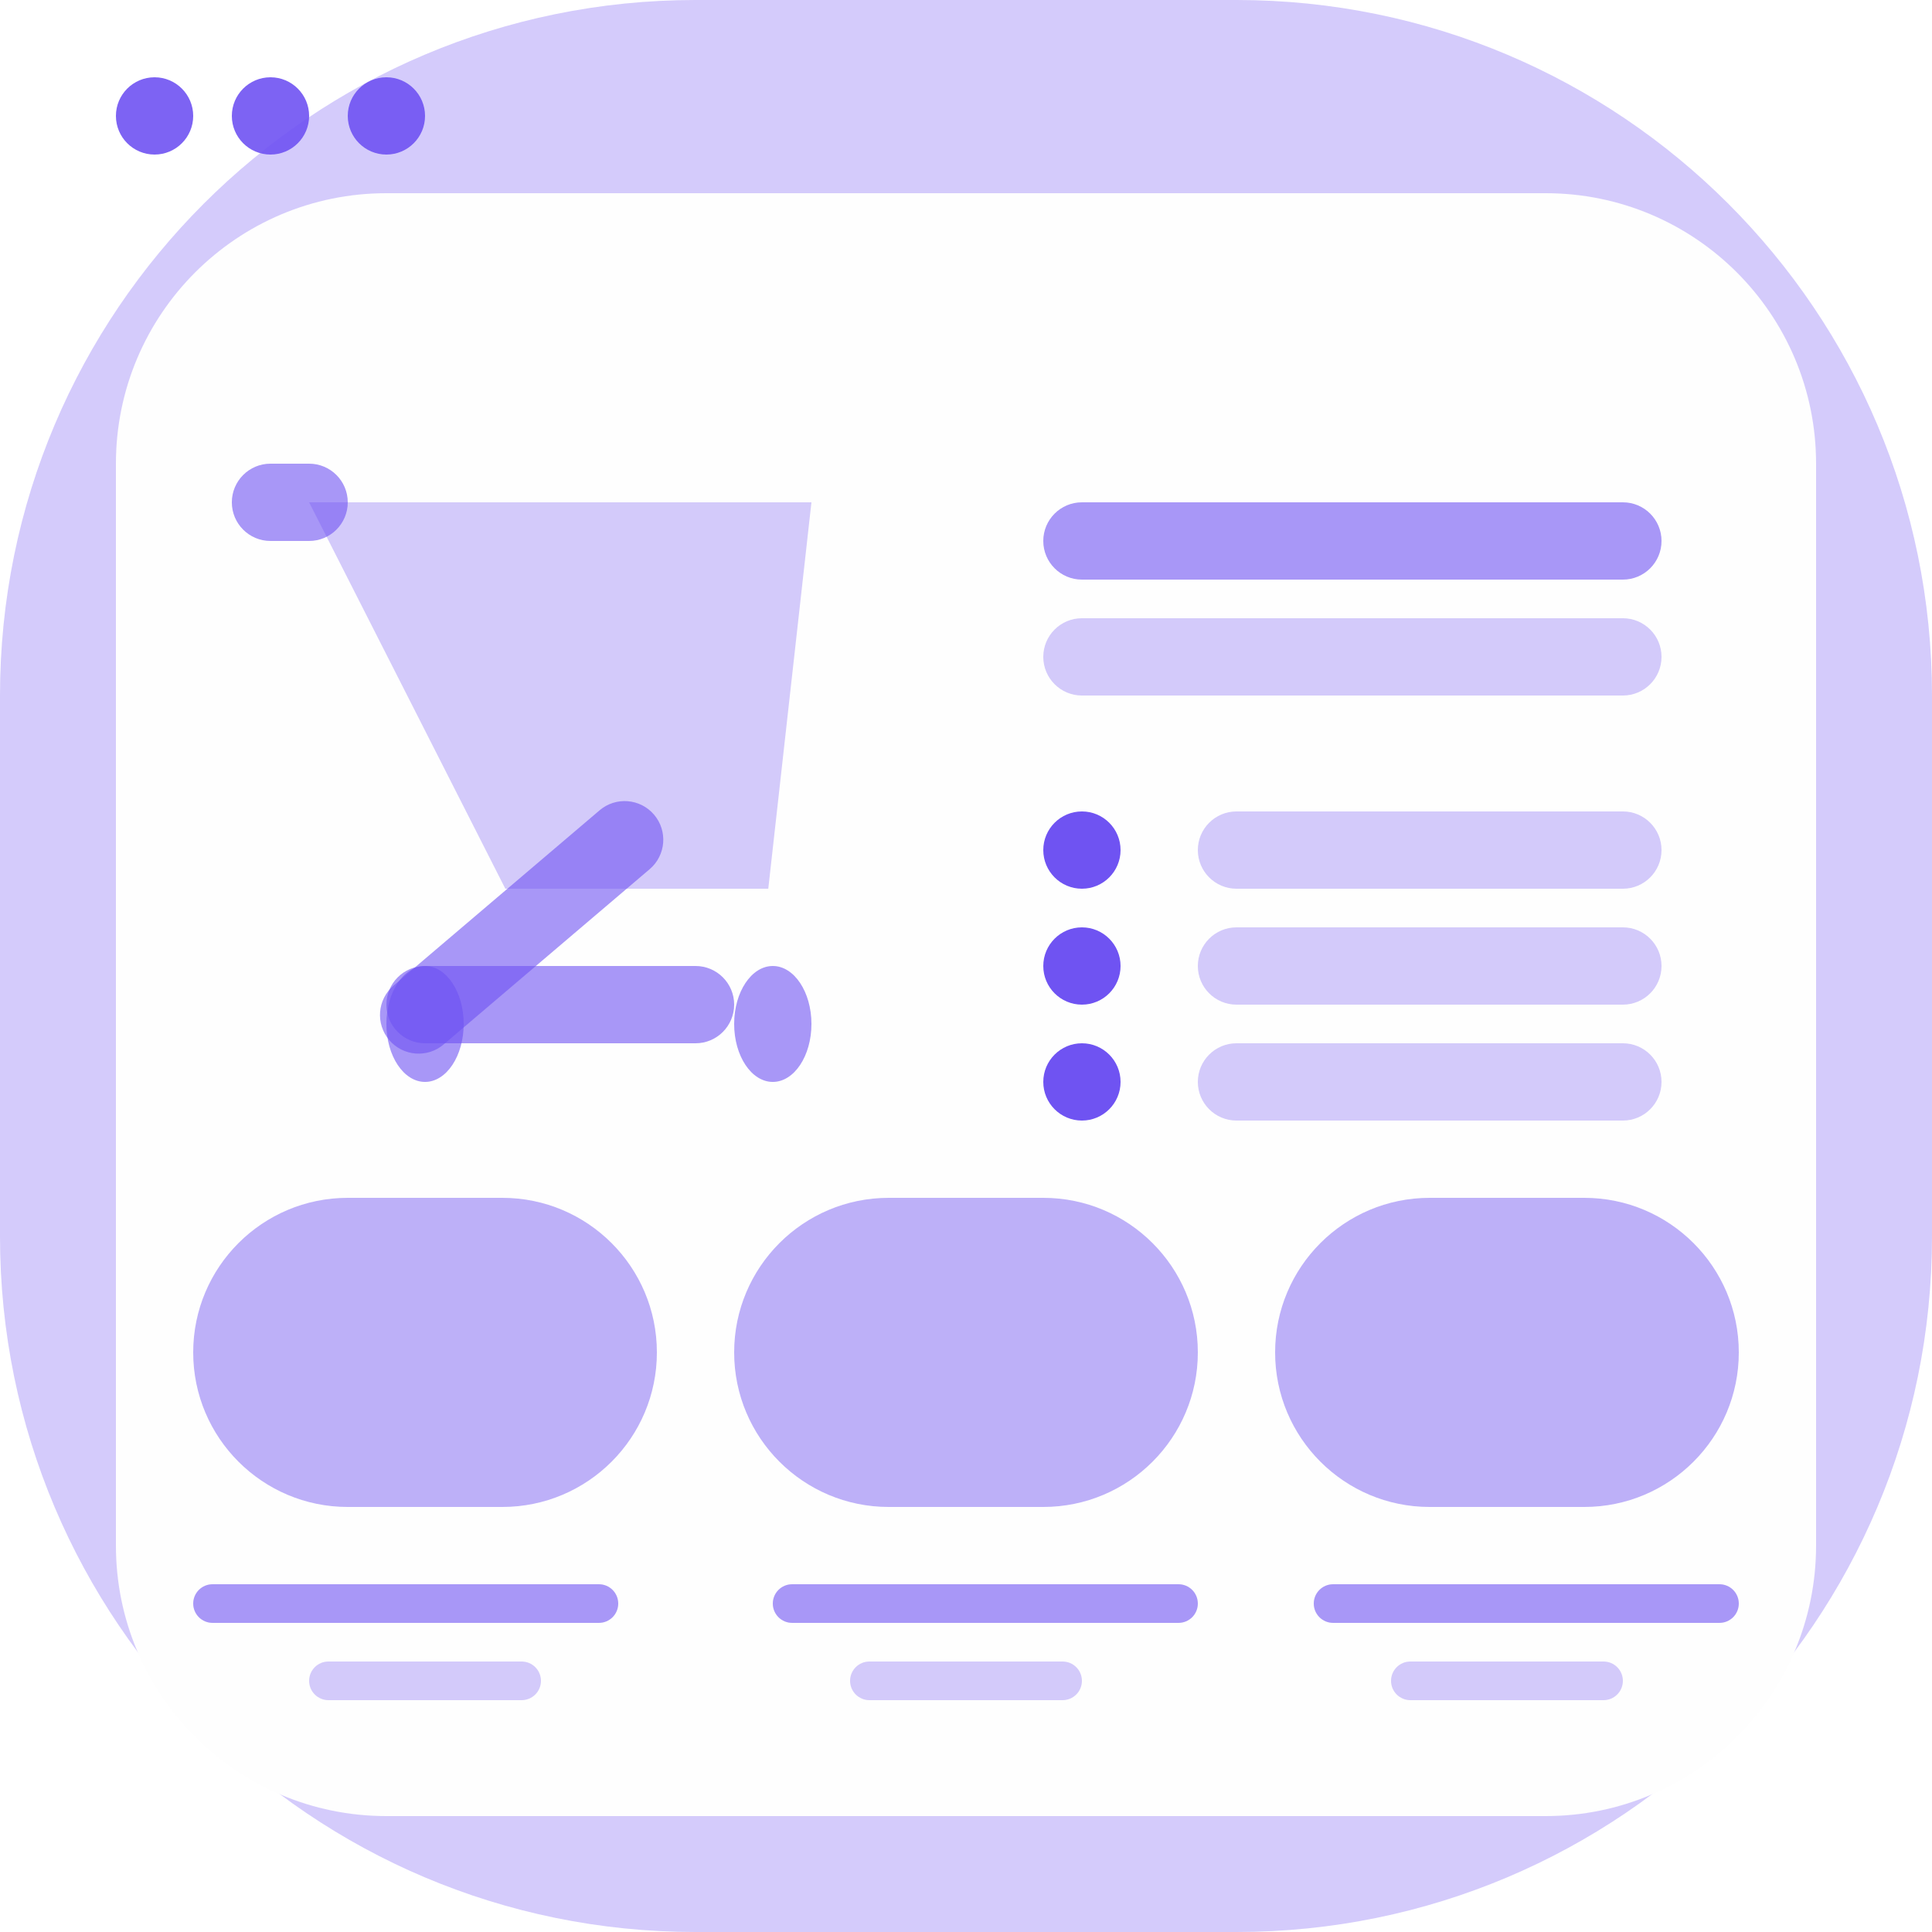
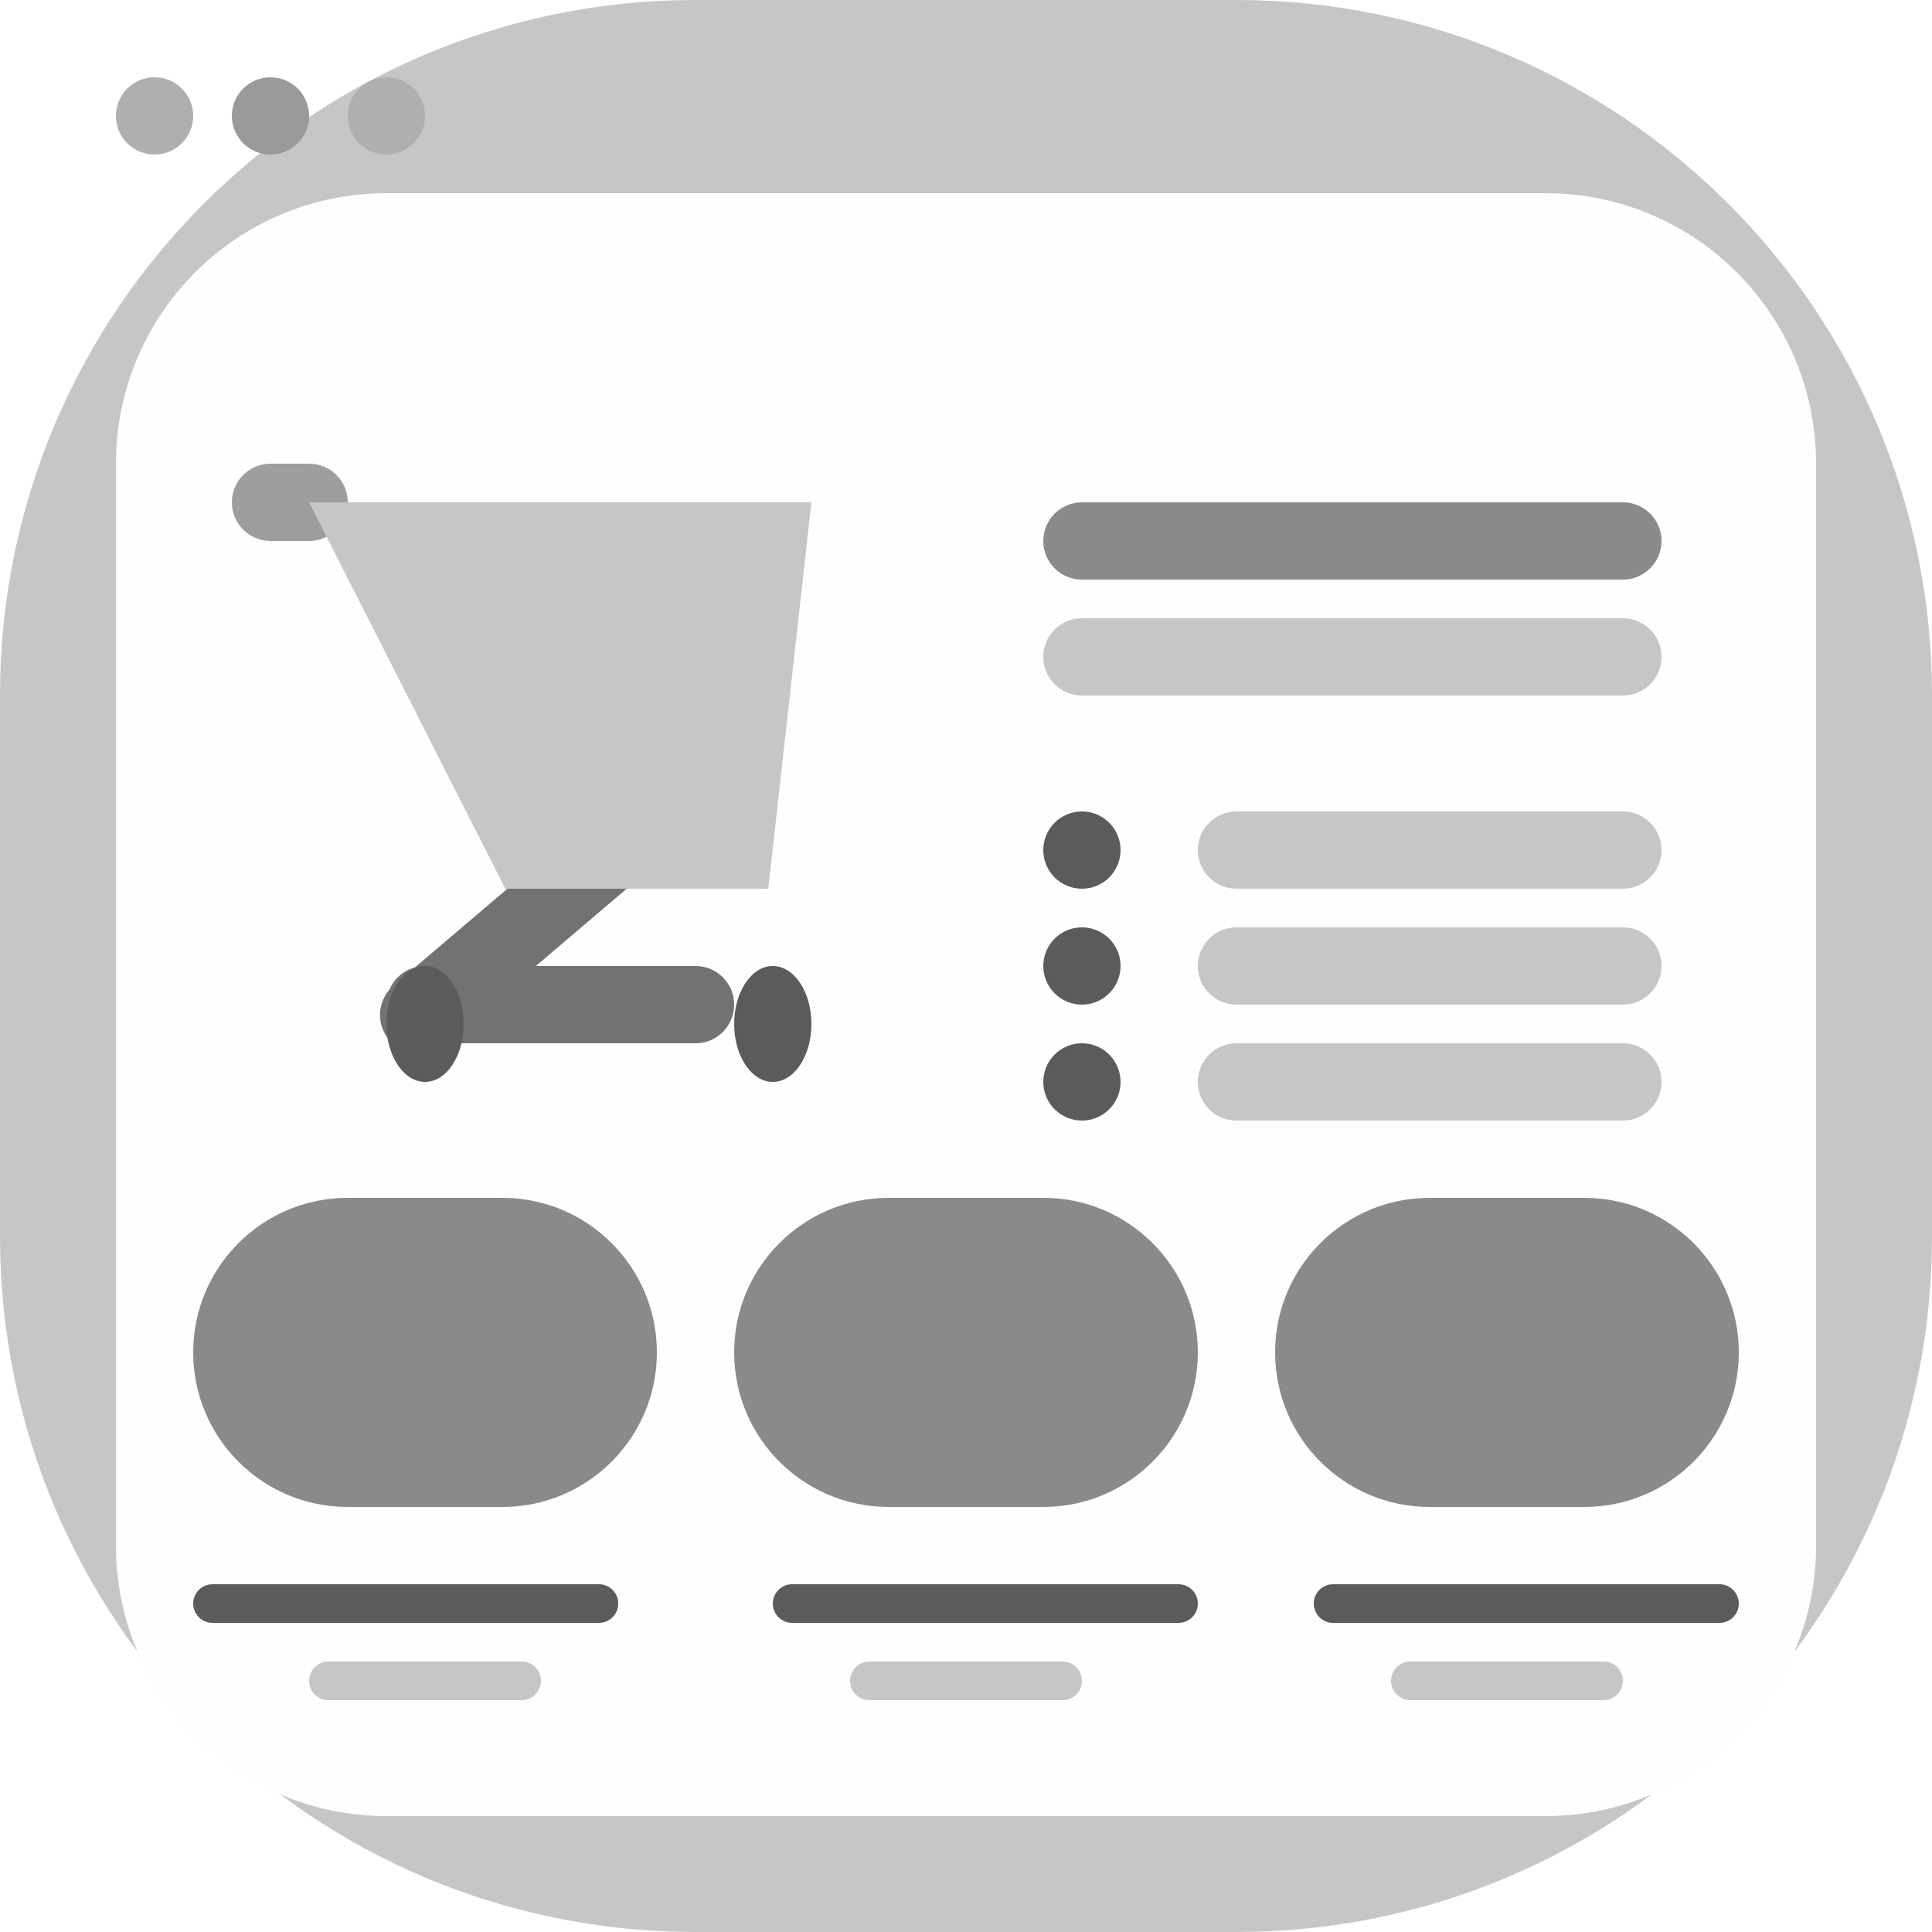
<svg xmlns="http://www.w3.org/2000/svg" width="50px" height="50px" viewBox="0 0 50 50" version="1.1">
  <defs />
-   <g id="icons" stroke="none" stroke-width="1" fill="none" fill-rule="evenodd">
-     <g id="Icons" transform="translate(-209, -84)" fill-rule="nonzero">
-       <g id="theme" transform="translate(209, 84)">
-         <rect id="Rectangle-path" fill-opacity="0.3" fill="#6F53F2" x="0" y="0" width="50" height="50" rx="18" />
-         <rect id="Rectangle-path" fill="#FEFEFE" x="3" y="5" width="44" height="42" rx="7" />
-         <circle id="Oval" fill-opacity="0.9" fill="#6F53F2" cx="4" cy="3" r="1" />
-         <circle id="Oval" fill-opacity="0.9" fill="#6F53F2" cx="7" cy="3" r="1" />
-         <circle id="Oval" fill-opacity="0.9" fill="#6F53F2" cx="10" cy="3" r="1" />
-         <rect id="Rectangle-path" fill-opacity="0.6" fill="#6F53F2" x="6" y="12" width="3" height="2" rx="1" />
-         <rect id="Rectangle-path" fill-opacity="0.45" fill="#6F53F2" x="5" y="31" width="12" height="8" rx="4" />
-         <rect id="Rectangle-path" fill-opacity="0.45" fill="#6F53F2" x="19" y="31" width="12" height="8" rx="4" />
-         <rect id="Rectangle-path" fill-opacity="0.45" fill="#6F53F2" x="33" y="31" width="12" height="8" rx="4" />
-         <rect id="Rectangle-path" fill-opacity="0.6" fill="#6F53F2" x="5" y="41" width="11" height="1" rx="0.5" />
-         <rect id="Rectangle-path" fill-opacity="0.6" fill="#6F53F2" x="20" y="41" width="11" height="1" rx="0.5" />
-         <rect id="Rectangle-path" fill-opacity="0.6" fill="#6F53F2" x="34" y="41" width="11" height="1" rx="0.5" />
-         <rect id="Rectangle-path" fill-opacity="0.3" fill="#6F53F2" x="8" y="43" width="6" height="1" rx="0.5" />
-         <rect id="Rectangle-path" fill-opacity="0.3" fill="#6F53F2" x="22" y="43" width="6" height="1" rx="0.5" />
-         <rect id="Rectangle-path" fill-opacity="0.3" fill="#6F53F2" x="36" y="43" width="6" height="1" rx="0.5" />
-         <rect id="Rectangle-path" fill-opacity="0.6" fill="#6F53F2" transform="translate(13.5, 24) rotate(-40.38941) translate(-13.5, -24) " x="9" y="23" width="9" height="2" rx="1" />
-         <polygon id="Shape" fill-opacity="0.3" fill="#6F53F2" points="8 13 21 13 19.883 23 13.078 23" />
-         <rect id="Rectangle-path" fill-opacity="0.6" fill="#6F53F2" x="10" y="25" width="9" height="2" rx="1" />
-         <ellipse id="Oval" fill-opacity="0.6" fill="#6F53F2" cx="20" cy="26.5" rx="1" ry="1.5" />
-         <ellipse id="Oval" fill-opacity="0.6" fill="#6F53F2" cx="11" cy="26.5" rx="1" ry="1.5" />
-         <rect id="Rectangle-path" fill-opacity="0.6" fill="#6F53F2" x="27" y="13" width="16" height="2" rx="1" />
-         <rect id="Rectangle-path" fill-opacity="0.3" fill="#6F53F2" x="27" y="16" width="16" height="2" rx="1" />
-         <rect id="Rectangle-path" fill-opacity="0.3" fill="#6F53F2" x="31" y="21" width="12" height="2" rx="1" />
-         <rect id="Rectangle-path" fill-opacity="0.3" fill="#6F53F2" x="31" y="24" width="12" height="2" rx="1" />
-         <rect id="Rectangle-path" fill-opacity="0.3" fill="#6F53F2" x="31" y="27" width="12" height="2" rx="1" />
-         <rect id="Rectangle-path" fill="#6F53F2" x="27" y="21" width="2" height="2" rx="1" />
-         <rect id="Rectangle-path" fill="#6F53F2" x="27" y="24" width="2" height="2" rx="1" />
-         <rect id="Rectangle-path" fill="#6F53F2" x="27" y="27" width="2" height="2" rx="1" />
-       </g>
+   <g id="Page-1" stroke="none" stroke-width="1" fill="none" fill-rule="evenodd">
+     <g id="website-template">
+       <rect id="Rectangle-path" fill="#C5C6C6" x="0" y="0" width="50" height="50" rx="18" />
+       <rect id="Rectangle-path" fill="#FEFEFE" x="3" y="5" width="44" height="42" rx="7" />
+       <circle id="Oval" fill="#ADB0AD" cx="4" cy="3" r="1" />
+       <circle id="Oval" fill="#9A9A9A" cx="7" cy="3" r="1" />
+       <circle id="Oval" fill="#ADB0AD" cx="10" cy="3" r="1" />
+       <rect id="Rectangle-path" fill="#9D9E9E" x="6" y="12" width="3" height="2" rx="1" />
+       <rect id="Rectangle-path" fill="#8A8A8A" x="5" y="31" width="12" height="8" rx="4" />
+       <rect id="Rectangle-path" fill="#8A8A8A" x="19" y="31" width="12" height="8" rx="4" />
+       <rect id="Rectangle-path" fill="#8A8A8A" x="33" y="31" width="12" height="8" rx="4" />
+       <rect id="Rectangle-path" fill="#5B5B5B" x="5" y="41" width="11" height="1" rx="0.5" />
+       <rect id="Rectangle-path" fill="#5B5B5B" x="20" y="41" width="11" height="1" rx="0.5" />
+       <rect id="Rectangle-path" fill="#5B5B5B" x="34" y="41" width="11" height="1" rx="0.5" />
+       <rect id="Rectangle-path" fill="#C5C6C6" x="8" y="43" width="6" height="1" rx="0.5" />
+       <rect id="Rectangle-path" fill="#C5C6C6" x="22" y="43" width="6" height="1" rx="0.5" />
+       <rect id="Rectangle-path" fill="#C5C6C6" x="36" y="43" width="6" height="1" rx="0.5" />
+       <rect id="Rectangle-path" fill="#727271" transform="translate(13.5, 24) rotate(-40.38941) translate(-13.5, -24) " x="9" y="23" width="9" height="2" rx="1" />
+       <polygon id="Shape" fill="#C5C6C6" points="8 13 21 13 19.883 23 13.078 23" />
+       <rect id="Rectangle-path" fill="#727271" x="10" y="25" width="9" height="2" rx="1" />
+       <ellipse id="Oval" fill="#5B5B5B" cx="20" cy="26.5" rx="1" ry="1.5" />
+       <ellipse id="Oval" fill="#5B5B5B" cx="11" cy="26.5" rx="1" ry="1.5" />
+       <rect id="Rectangle-path" fill="#8A8A8A" x="27" y="13" width="16" height="2" rx="1" />
+       <rect id="Rectangle-path" fill="#C5C6C6" x="27" y="16" width="16" height="2" rx="1" />
+       <rect id="Rectangle-path" fill="#C5C6C6" x="31" y="21" width="12" height="2" rx="1" />
+       <rect id="Rectangle-path" fill="#C5C6C6" x="31" y="24" width="12" height="2" rx="1" />
+       <rect id="Rectangle-path" fill="#C5C6C6" x="31" y="27" width="12" height="2" rx="1" />
+       <rect id="Rectangle-path" fill="#5B5B5B" x="27" y="21" width="2" height="2" rx="1" />
+       <rect id="Rectangle-path" fill="#5B5B5B" x="27" y="24" width="2" height="2" rx="1" />
+       <rect id="Rectangle-path" fill="#5B5B5B" x="27" y="27" width="2" height="2" rx="1" />
    </g>
  </g>
</svg>
